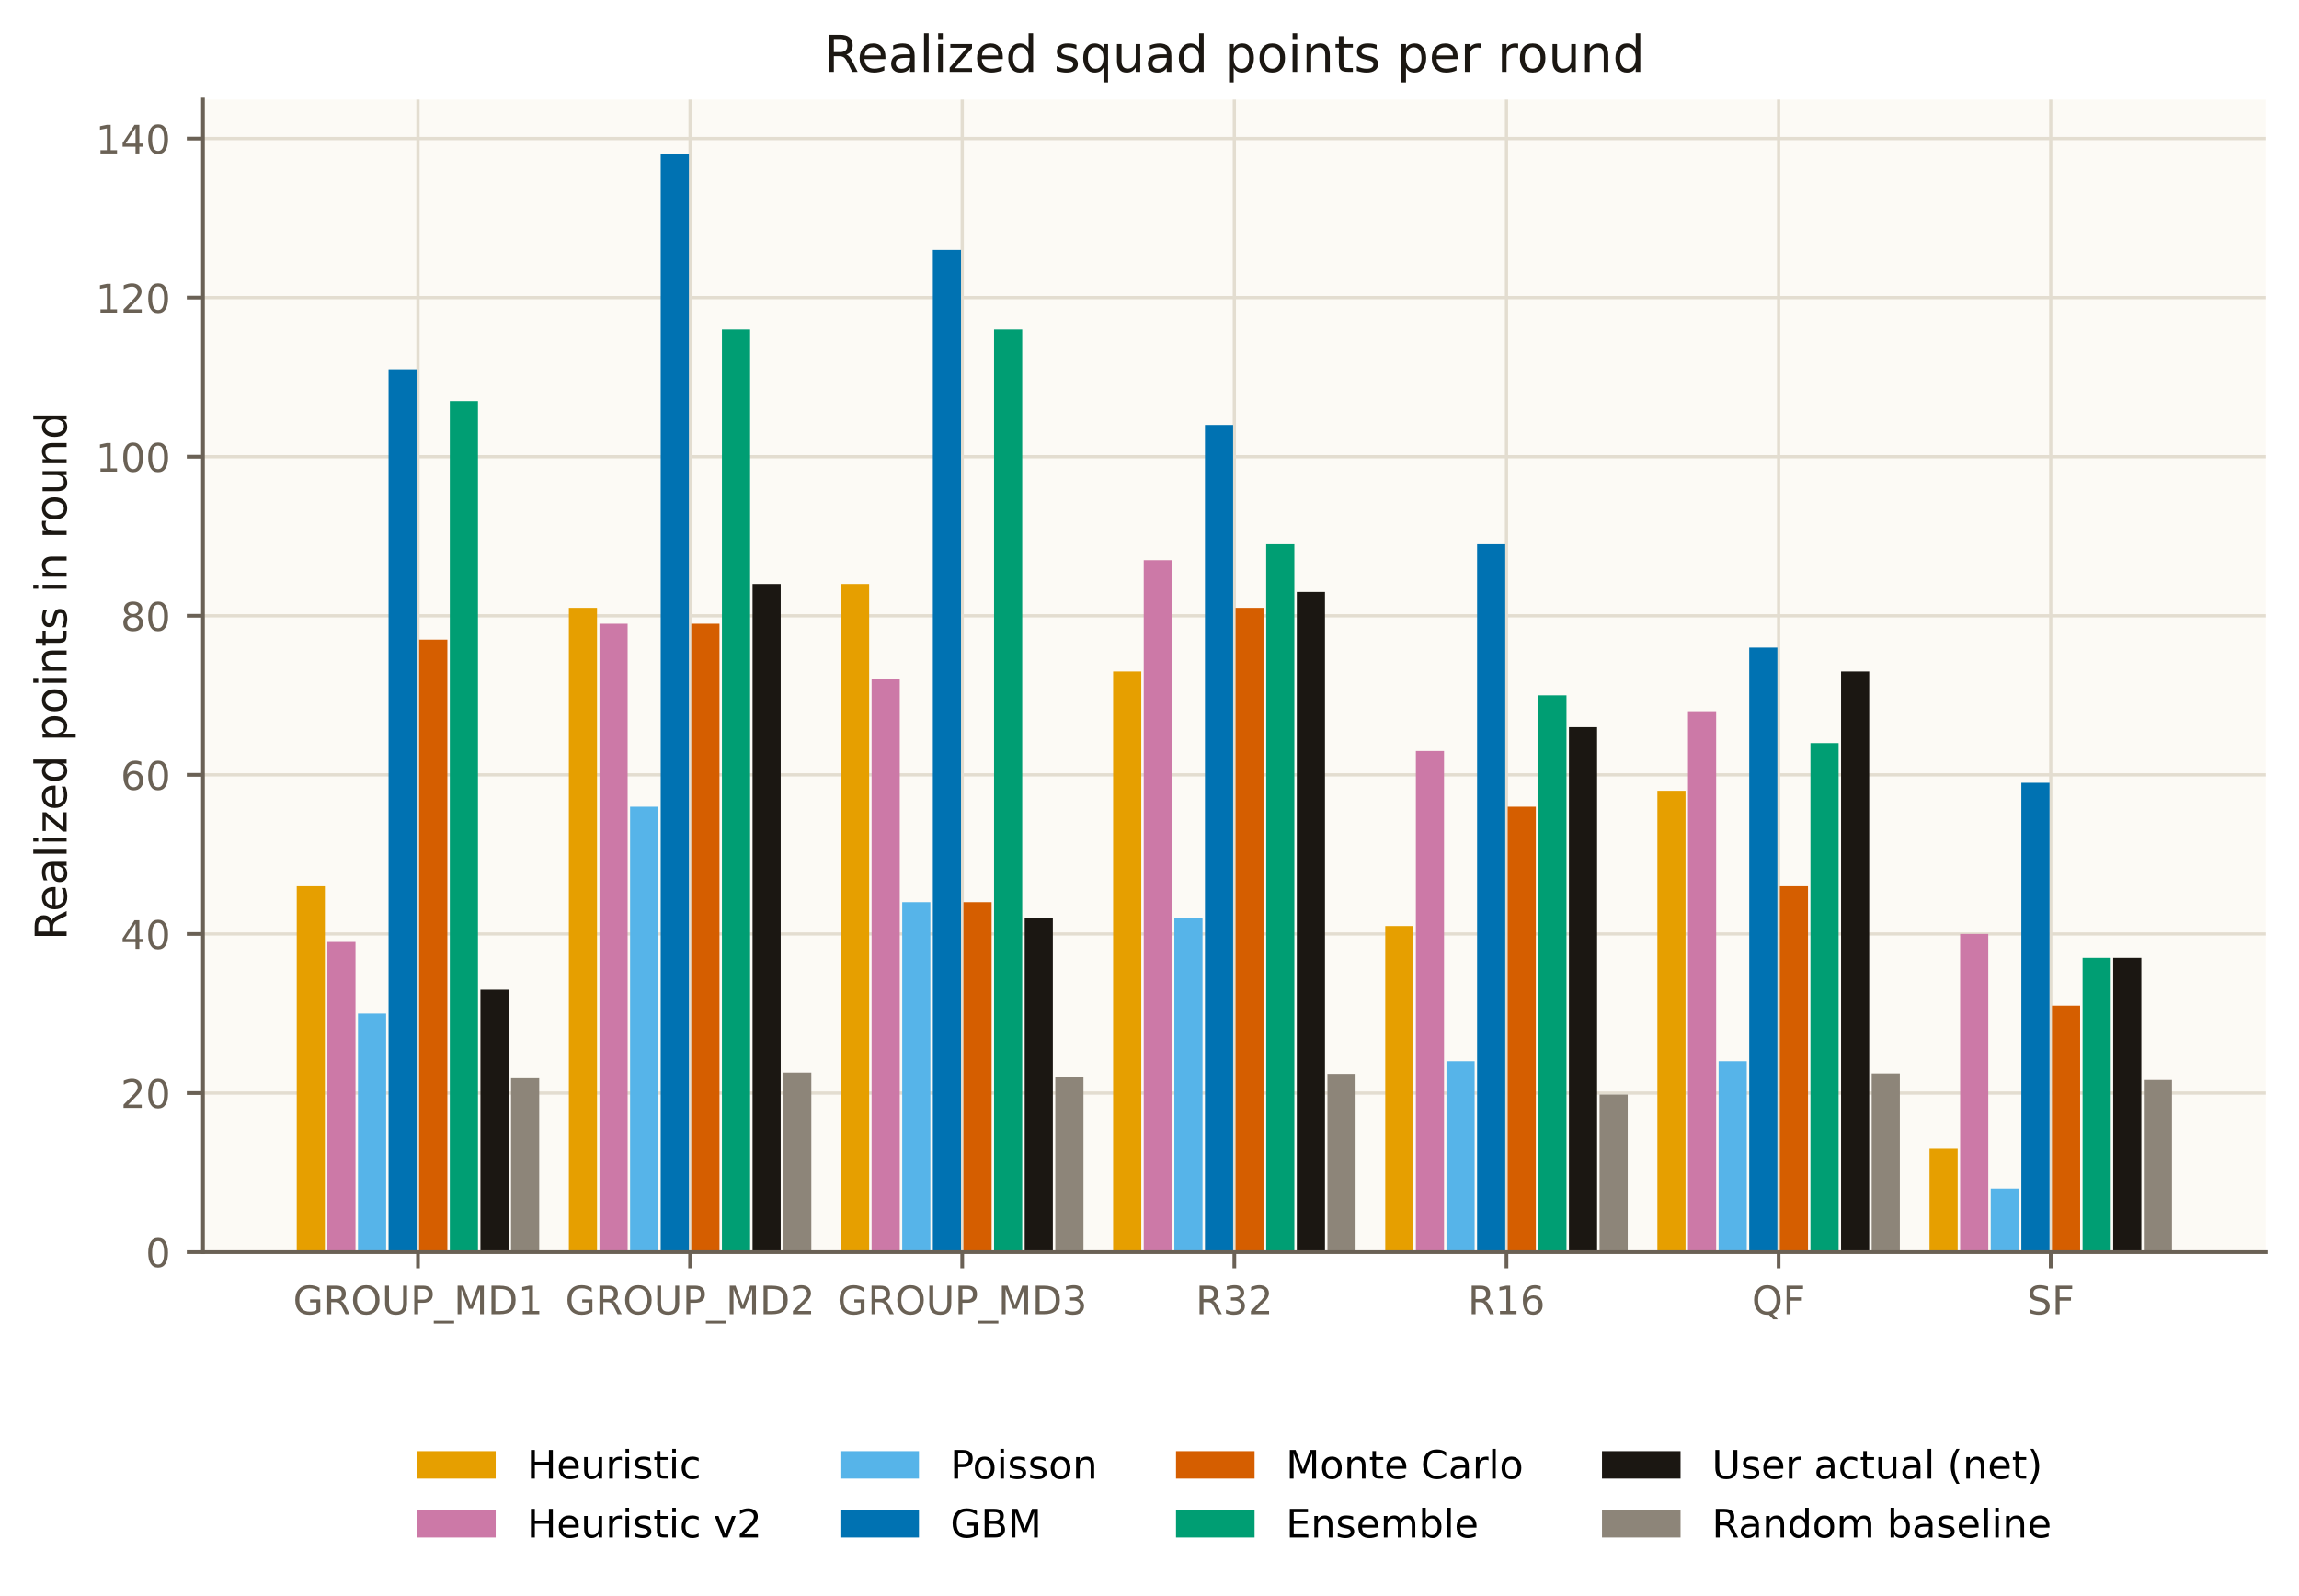
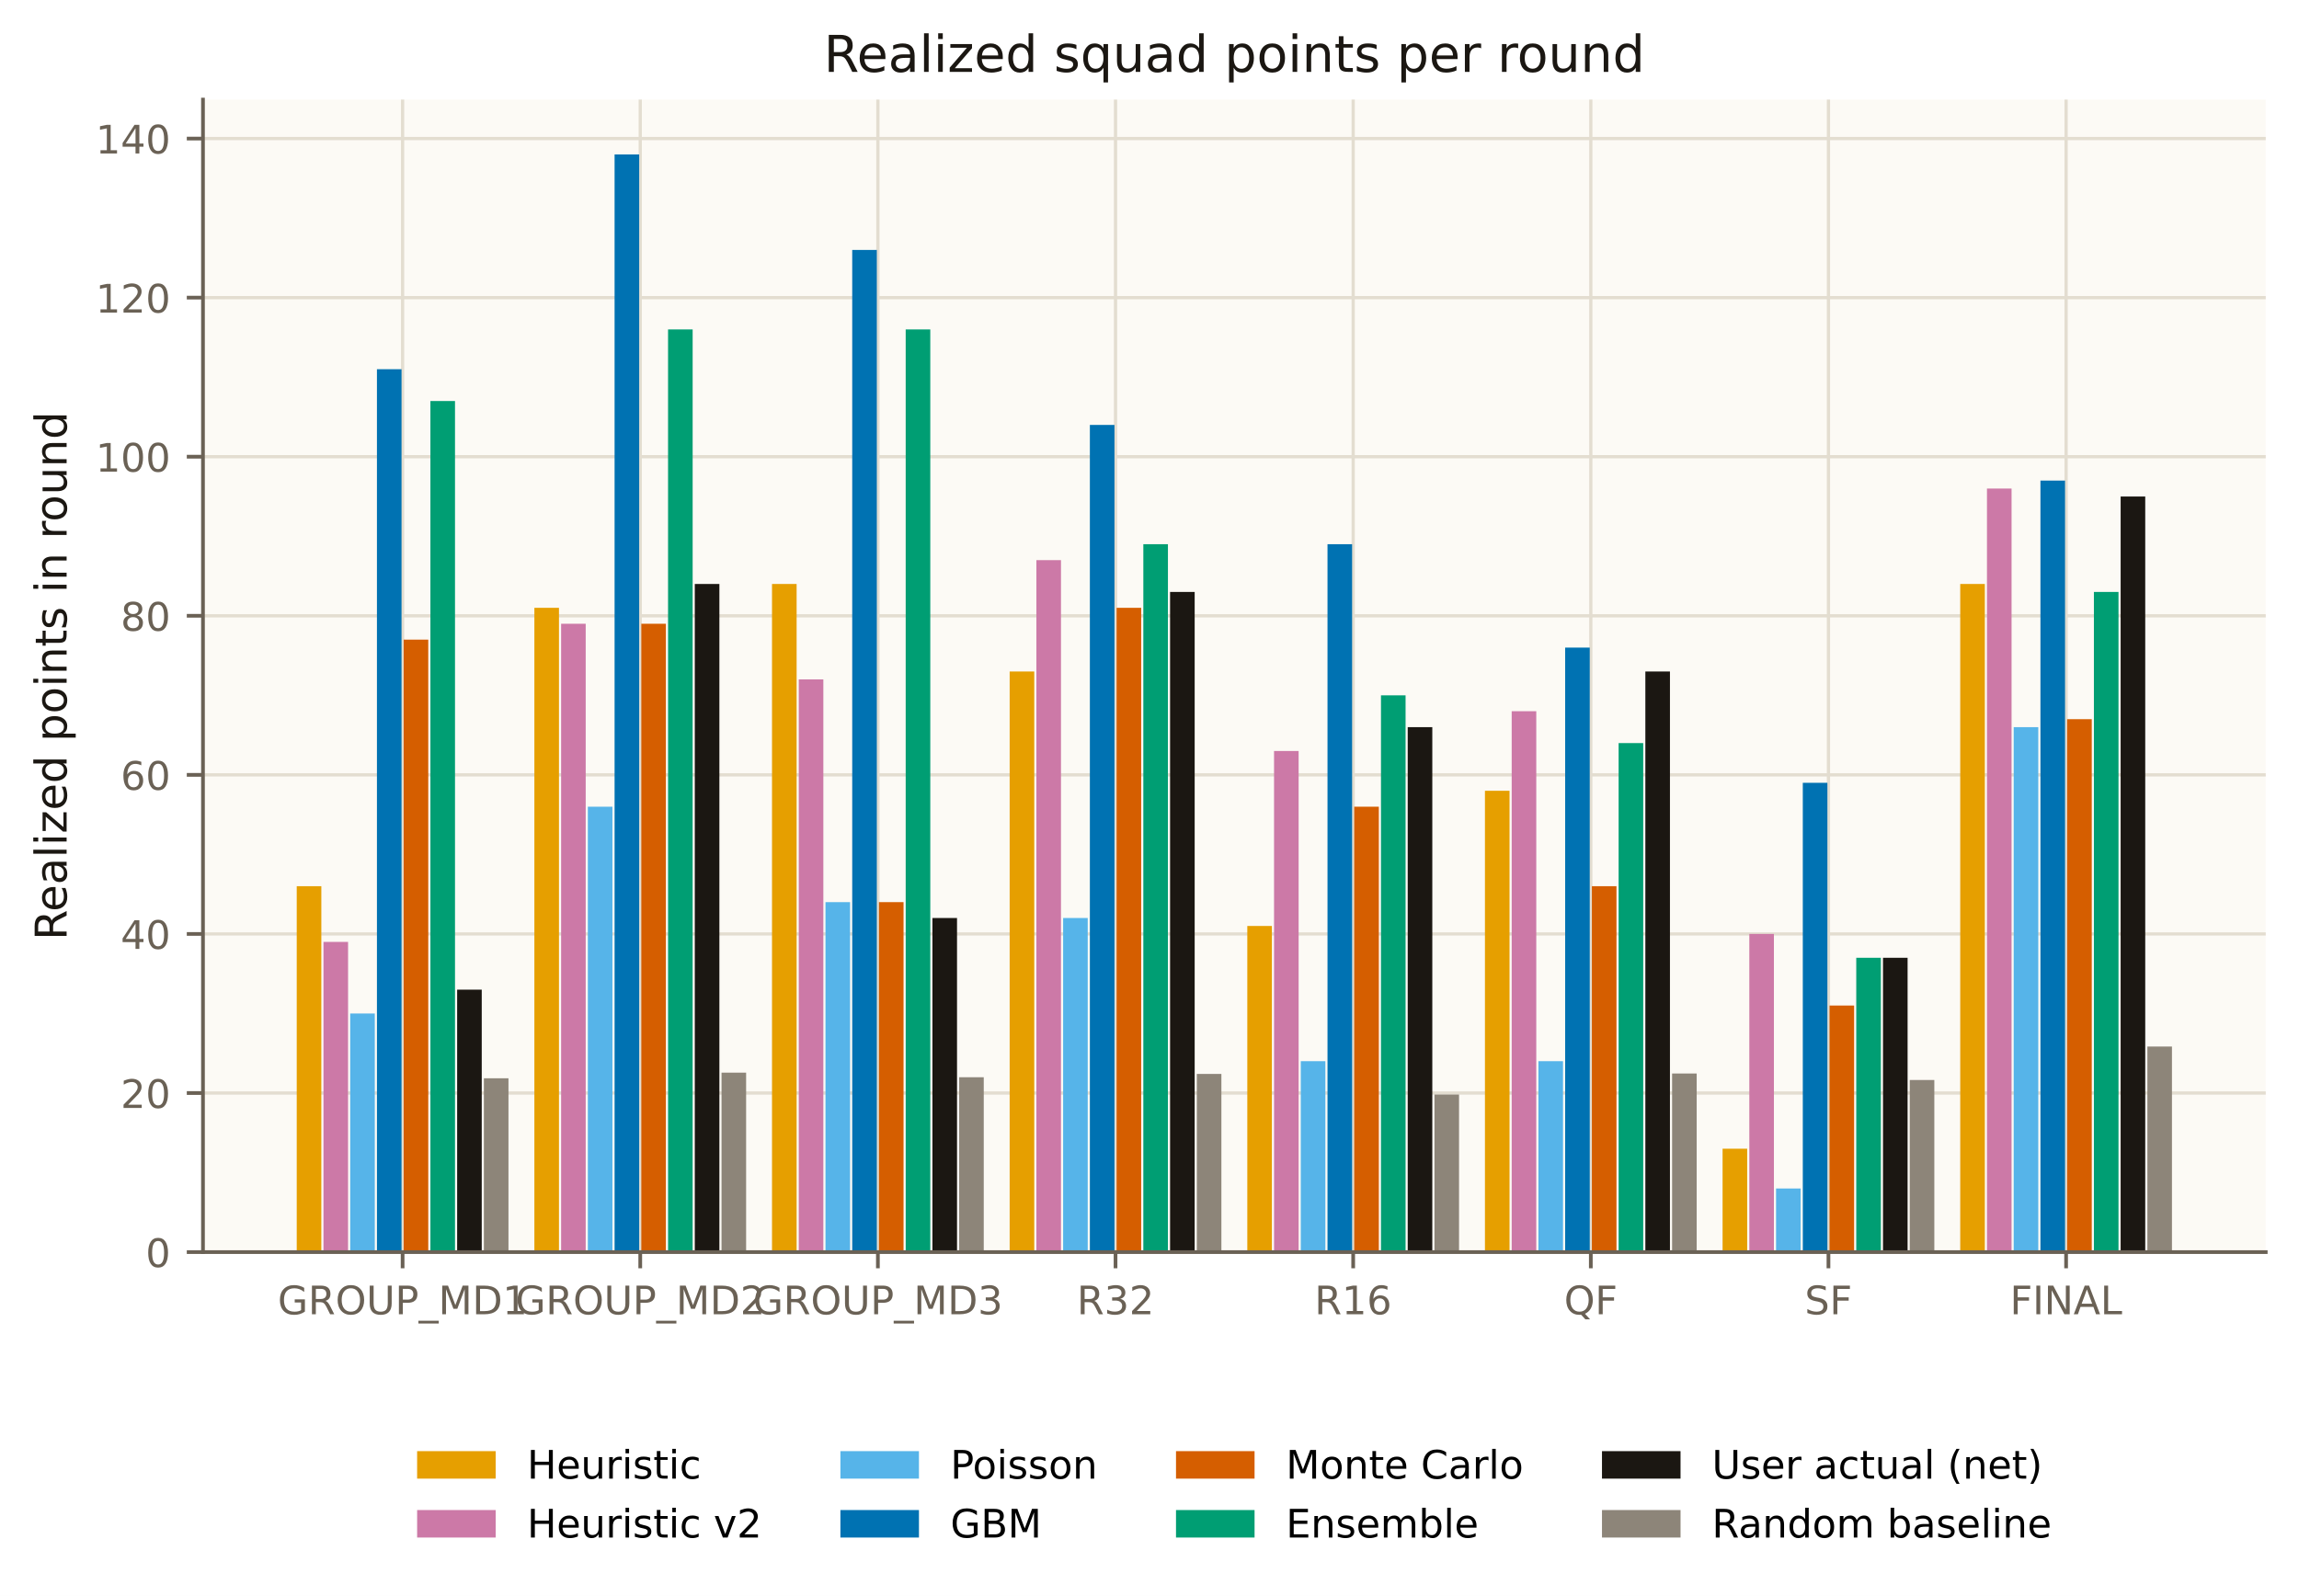
<svg xmlns="http://www.w3.org/2000/svg" xmlns:xlink="http://www.w3.org/1999/xlink" width="497.525pt" height="345.467pt" viewBox="0 0 497.525 345.467" version="1.1">
  <defs>
    <style type="text/css">*{stroke-linejoin: round; stroke-linecap: butt}</style>
  </defs>
  <g id="figure_1">
    <g id="patch_1">
      <path d="M 0 345.467  L 497.525 345.467  L 497.525 0  L 0 0  z " style="fill: #ffffff" />
    </g>
    <g id="axes_1">
      <g id="patch_2">
        <path d="M 43.925 271.038  L 490.325 271.038  L 490.325 21.558  L 43.925 21.558  z " style="fill: #fcfaf5" />
      </g>
      <g id="matplotlib.axis_1">
        <g id="xtick_1">
          <g id="line2d_1">
-             <path d="M 90.452 271.038  L 90.452 21.558  " clip-path="url(#p43eecc567d)" style="fill: none; stroke: #e3ddd0; stroke-width: 0.7; stroke-linecap: square" />
+             <path d="M 87.127 271.038  L 87.127 21.558  " clip-path="url(#p2d4388e2a5)" style="fill: none; stroke: #e3ddd0; stroke-width: 0.7; stroke-linecap: square" />
          </g>
          <g id="line2d_2">
            <defs>
-               <path id="m61b5f68305" d="M 0 0  L 0 3.5  " style="stroke: #6a6155; stroke-width: 0.8" />
+               <path id="m74736b5215" d="M 0 0  L 0 3.5  " style="stroke: #6a6155; stroke-width: 0.8" />
            </defs>
            <g>
-               <use xlink:href="#m61b5f68305" x="90.452" y="271.038" style="fill: #6a6155; stroke: #6a6155; stroke-width: 0.8" />
+               <use xlink:href="#m74736b5215" x="87.127" y="271.038" style="fill: #6a6155; stroke: #6a6155; stroke-width: 0.8" />
            </g>
          </g>
          <g id="text_1">
-             <text style="font-size: 8.5px; font-family: 'DejaVu Sans', 'Helvetica', 'Arial', sans-serif; text-anchor: middle; fill: #6a6155" x="90.452" y="284.496" transform="rotate(-0 90.45199 284.4963)">GROUP_MD1</text>
+             <text style="font-size: 8.5px; font-family: 'DejaVu Sans', 'Helvetica', 'Arial', sans-serif; text-anchor: middle; fill: #6a6155" x="87.127" y="284.496" transform="rotate(-0 87.12719 284.4963)">GROUP_MD1</text>
          </g>
        </g>
        <g id="xtick_2">
          <g id="line2d_3">
-             <path d="M 149.343 271.038  L 149.343 21.558  " clip-path="url(#p43eecc567d)" style="fill: none; stroke: #e3ddd0; stroke-width: 0.7; stroke-linecap: square" />
+             <path d="M 138.555 271.038  L 138.555 21.558  " clip-path="url(#p2d4388e2a5)" style="fill: none; stroke: #e3ddd0; stroke-width: 0.7; stroke-linecap: square" />
          </g>
          <g id="line2d_4">
            <g>
-               <use xlink:href="#m61b5f68305" x="149.343" y="271.038" style="fill: #6a6155; stroke: #6a6155; stroke-width: 0.8" />
+               <use xlink:href="#m74736b5215" x="138.555" y="271.038" style="fill: #6a6155; stroke: #6a6155; stroke-width: 0.8" />
            </g>
          </g>
          <g id="text_2">
-             <text style="font-size: 8.5px; font-family: 'DejaVu Sans', 'Helvetica', 'Arial', sans-serif; text-anchor: middle; fill: #6a6155" x="149.343" y="284.496" transform="rotate(-0 149.343 284.4963)">GROUP_MD2</text>
+             <text style="font-size: 8.5px; font-family: 'DejaVu Sans', 'Helvetica', 'Arial', sans-serif; text-anchor: middle; fill: #6a6155" x="138.555" y="284.496" transform="rotate(-0 138.5552 284.4963)">GROUP_MD2</text>
          </g>
        </g>
        <g id="xtick_3">
          <g id="line2d_5">
-             <path d="M 208.234 271.038  L 208.234 21.558  " clip-path="url(#p43eecc567d)" style="fill: none; stroke: #e3ddd0; stroke-width: 0.7; stroke-linecap: square" />
+             <path d="M 189.983 271.038  L 189.983 21.558  " clip-path="url(#p2d4388e2a5)" style="fill: none; stroke: #e3ddd0; stroke-width: 0.7; stroke-linecap: square" />
          </g>
          <g id="line2d_6">
            <g>
-               <use xlink:href="#m61b5f68305" x="208.234" y="271.038" style="fill: #6a6155; stroke: #6a6155; stroke-width: 0.8" />
+               <use xlink:href="#m74736b5215" x="189.983" y="271.038" style="fill: #6a6155; stroke: #6a6155; stroke-width: 0.8" />
            </g>
          </g>
          <g id="text_3">
-             <text style="font-size: 8.5px; font-family: 'DejaVu Sans', 'Helvetica', 'Arial', sans-serif; text-anchor: middle; fill: #6a6155" x="208.234" y="284.496" transform="rotate(-0 208.2341 284.4963)">GROUP_MD3</text>
+             <text style="font-size: 8.5px; font-family: 'DejaVu Sans', 'Helvetica', 'Arial', sans-serif; text-anchor: middle; fill: #6a6155" x="189.983" y="284.496" transform="rotate(-0 189.9831 284.4963)">GROUP_MD3</text>
          </g>
        </g>
        <g id="xtick_4">
          <g id="line2d_7">
-             <path d="M 267.125 271.038  L 267.125 21.558  " clip-path="url(#p43eecc567d)" style="fill: none; stroke: #e3ddd0; stroke-width: 0.7; stroke-linecap: square" />
+             <path d="M 241.411 271.038  L 241.411 21.558  " clip-path="url(#p2d4388e2a5)" style="fill: none; stroke: #e3ddd0; stroke-width: 0.7; stroke-linecap: square" />
          </g>
          <g id="line2d_8">
            <g>
-               <use xlink:href="#m61b5f68305" x="267.125" y="271.038" style="fill: #6a6155; stroke: #6a6155; stroke-width: 0.8" />
+               <use xlink:href="#m74736b5215" x="241.411" y="271.038" style="fill: #6a6155; stroke: #6a6155; stroke-width: 0.8" />
            </g>
          </g>
          <g id="text_4">
-             <text style="font-size: 8.5px; font-family: 'DejaVu Sans', 'Helvetica', 'Arial', sans-serif; text-anchor: middle; fill: #6a6155" x="267.125" y="284.496" transform="rotate(-0 267.1251 284.4963)">R32</text>
+             <text style="font-size: 8.5px; font-family: 'DejaVu Sans', 'Helvetica', 'Arial', sans-serif; text-anchor: middle; fill: #6a6155" x="241.411" y="284.496" transform="rotate(-0 241.4111 284.4963)">R32</text>
          </g>
        </g>
        <g id="xtick_5">
          <g id="line2d_9">
-             <path d="M 326.016 271.038  L 326.016 21.558  " clip-path="url(#p43eecc567d)" style="fill: none; stroke: #e3ddd0; stroke-width: 0.7; stroke-linecap: square" />
+             <path d="M 292.839 271.038  L 292.839 21.558  " clip-path="url(#p2d4388e2a5)" style="fill: none; stroke: #e3ddd0; stroke-width: 0.7; stroke-linecap: square" />
          </g>
          <g id="line2d_10">
            <g>
-               <use xlink:href="#m61b5f68305" x="326.016" y="271.038" style="fill: #6a6155; stroke: #6a6155; stroke-width: 0.8" />
+               <use xlink:href="#m74736b5215" x="292.839" y="271.038" style="fill: #6a6155; stroke: #6a6155; stroke-width: 0.8" />
            </g>
          </g>
          <g id="text_5">
-             <text style="font-size: 8.5px; font-family: 'DejaVu Sans', 'Helvetica', 'Arial', sans-serif; text-anchor: middle; fill: #6a6155" x="326.016" y="284.496" transform="rotate(-0 326.0162 284.4963)">R16</text>
+             <text style="font-size: 8.5px; font-family: 'DejaVu Sans', 'Helvetica', 'Arial', sans-serif; text-anchor: middle; fill: #6a6155" x="292.839" y="284.496" transform="rotate(-0 292.8391 284.4963)">R16</text>
          </g>
        </g>
        <g id="xtick_6">
          <g id="line2d_11">
-             <path d="M 384.907 271.038  L 384.907 21.558  " clip-path="url(#p43eecc567d)" style="fill: none; stroke: #e3ddd0; stroke-width: 0.7; stroke-linecap: square" />
+             <path d="M 344.267 271.038  L 344.267 21.558  " clip-path="url(#p2d4388e2a5)" style="fill: none; stroke: #e3ddd0; stroke-width: 0.7; stroke-linecap: square" />
          </g>
          <g id="line2d_12">
            <g>
-               <use xlink:href="#m61b5f68305" x="384.907" y="271.038" style="fill: #6a6155; stroke: #6a6155; stroke-width: 0.8" />
+               <use xlink:href="#m74736b5215" x="344.267" y="271.038" style="fill: #6a6155; stroke: #6a6155; stroke-width: 0.8" />
            </g>
          </g>
          <g id="text_6">
-             <text style="font-size: 8.5px; font-family: 'DejaVu Sans', 'Helvetica', 'Arial', sans-serif; text-anchor: middle; fill: #6a6155" x="384.907" y="284.496" transform="rotate(-0 384.9072 284.4963)">QF</text>
+             <text style="font-size: 8.5px; font-family: 'DejaVu Sans', 'Helvetica', 'Arial', sans-serif; text-anchor: middle; fill: #6a6155" x="344.267" y="284.496" transform="rotate(-0 344.2671 284.4963)">QF</text>
          </g>
        </g>
        <g id="xtick_7">
          <g id="line2d_13">
-             <path d="M 443.798 271.038  L 443.798 21.558  " clip-path="url(#p43eecc567d)" style="fill: none; stroke: #e3ddd0; stroke-width: 0.7; stroke-linecap: square" />
+             <path d="M 395.695 271.038  L 395.695 21.558  " clip-path="url(#p2d4388e2a5)" style="fill: none; stroke: #e3ddd0; stroke-width: 0.7; stroke-linecap: square" />
          </g>
          <g id="line2d_14">
            <g>
-               <use xlink:href="#m61b5f68305" x="443.798" y="271.038" style="fill: #6a6155; stroke: #6a6155; stroke-width: 0.8" />
+               <use xlink:href="#m74736b5215" x="395.695" y="271.038" style="fill: #6a6155; stroke: #6a6155; stroke-width: 0.8" />
            </g>
          </g>
          <g id="text_7">
-             <text style="font-size: 8.5px; font-family: 'DejaVu Sans', 'Helvetica', 'Arial', sans-serif; text-anchor: middle; fill: #6a6155" x="443.798" y="284.496" transform="rotate(-0 443.7982 284.4963)">SF</text>
+             <text style="font-size: 8.5px; font-family: 'DejaVu Sans', 'Helvetica', 'Arial', sans-serif; text-anchor: middle; fill: #6a6155" x="395.695" y="284.496" transform="rotate(-0 395.6951 284.4963)">SF</text>
+           </g>
+         </g>
+         <g id="xtick_8">
+           <g id="line2d_15">
+             <path d="M 447.123 271.038  L 447.123 21.558  " clip-path="url(#p2d4388e2a5)" style="fill: none; stroke: #e3ddd0; stroke-width: 0.7; stroke-linecap: square" />
+           </g>
+           <g id="line2d_16">
+             <g>
+               <use xlink:href="#m74736b5215" x="447.123" y="271.038" style="fill: #6a6155; stroke: #6a6155; stroke-width: 0.8" />
+             </g>
+           </g>
+           <g id="text_8">
+             <text style="font-size: 8.5px; font-family: 'DejaVu Sans', 'Helvetica', 'Arial', sans-serif; text-anchor: middle; fill: #6a6155" x="447.123" y="284.496" transform="rotate(-0 447.123 284.4963)">FINAL</text>
          </g>
        </g>
      </g>
      <g id="matplotlib.axis_2">
        <g id="ytick_1">
-           <g id="line2d_15">
-             <path d="M 43.925 271.038  L 490.325 271.038  " clip-path="url(#p43eecc567d)" style="fill: none; stroke: #e3ddd0; stroke-width: 0.7; stroke-linecap: square" />
-           </g>
-           <g id="line2d_16">
+           <g id="line2d_17">
+             <path d="M 43.925 271.038  L 490.325 271.038  " clip-path="url(#p2d4388e2a5)" style="fill: none; stroke: #e3ddd0; stroke-width: 0.7; stroke-linecap: square" />
+           </g>
+           <g id="line2d_18">
            <defs>
-               <path id="mc006fffdee" d="M 0 0  L -3.5 0  " style="stroke: #6a6155; stroke-width: 0.8" />
+               <path id="m6813ef6db6" d="M 0 0  L -3.5 0  " style="stroke: #6a6155; stroke-width: 0.8" />
            </defs>
            <g>
-               <use xlink:href="#mc006fffdee" x="43.925" y="271.038" style="fill: #6a6155; stroke: #6a6155; stroke-width: 0.8" />
-             </g>
-           </g>
-           <g id="text_8">
+               <use xlink:href="#m6813ef6db6" x="43.925" y="271.038" style="fill: #6a6155; stroke: #6a6155; stroke-width: 0.8" />
+             </g>
+           </g>
+           <g id="text_9">
            <text style="font-size: 8.5px; font-family: 'DejaVu Sans', 'Helvetica', 'Arial', sans-serif; text-anchor: end; fill: #6a6155" x="36.925" y="274.267" transform="rotate(-0 36.92512 274.2673)">0</text>
          </g>
        </g>
        <g id="ytick_2">
-           <g id="line2d_17">
-             <path d="M 43.925 236.603  L 490.325 236.603  " clip-path="url(#p43eecc567d)" style="fill: none; stroke: #e3ddd0; stroke-width: 0.7; stroke-linecap: square" />
-           </g>
-           <g id="line2d_18">
-             <g>
-               <use xlink:href="#mc006fffdee" x="43.925" y="236.603" style="fill: #6a6155; stroke: #6a6155; stroke-width: 0.8" />
-             </g>
-           </g>
-           <g id="text_9">
+           <g id="line2d_19">
+             <path d="M 43.925 236.603  L 490.325 236.603  " clip-path="url(#p2d4388e2a5)" style="fill: none; stroke: #e3ddd0; stroke-width: 0.7; stroke-linecap: square" />
+           </g>
+           <g id="line2d_20">
+             <g>
+               <use xlink:href="#m6813ef6db6" x="43.925" y="236.603" style="fill: #6a6155; stroke: #6a6155; stroke-width: 0.8" />
+             </g>
+           </g>
+           <g id="text_10">
            <text style="font-size: 8.5px; font-family: 'DejaVu Sans', 'Helvetica', 'Arial', sans-serif; text-anchor: end; fill: #6a6155" x="36.925" y="239.833" transform="rotate(-0 36.92512 239.8325)">20</text>
          </g>
        </g>
        <g id="ytick_3">
-           <g id="line2d_19">
-             <path d="M 43.925 202.169  L 490.325 202.169  " clip-path="url(#p43eecc567d)" style="fill: none; stroke: #e3ddd0; stroke-width: 0.7; stroke-linecap: square" />
-           </g>
-           <g id="line2d_20">
-             <g>
-               <use xlink:href="#mc006fffdee" x="43.925" y="202.169" style="fill: #6a6155; stroke: #6a6155; stroke-width: 0.8" />
-             </g>
-           </g>
-           <g id="text_10">
+           <g id="line2d_21">
+             <path d="M 43.925 202.169  L 490.325 202.169  " clip-path="url(#p2d4388e2a5)" style="fill: none; stroke: #e3ddd0; stroke-width: 0.7; stroke-linecap: square" />
+           </g>
+           <g id="line2d_22">
+             <g>
+               <use xlink:href="#m6813ef6db6" x="43.925" y="202.169" style="fill: #6a6155; stroke: #6a6155; stroke-width: 0.8" />
+             </g>
+           </g>
+           <g id="text_11">
            <text style="font-size: 8.5px; font-family: 'DejaVu Sans', 'Helvetica', 'Arial', sans-serif; text-anchor: end; fill: #6a6155" x="36.925" y="205.398" transform="rotate(-0 36.92512 205.3977)">40</text>
          </g>
        </g>
        <g id="ytick_4">
-           <g id="line2d_21">
-             <path d="M 43.925 167.734  L 490.325 167.734  " clip-path="url(#p43eecc567d)" style="fill: none; stroke: #e3ddd0; stroke-width: 0.7; stroke-linecap: square" />
-           </g>
-           <g id="line2d_22">
-             <g>
-               <use xlink:href="#mc006fffdee" x="43.925" y="167.734" style="fill: #6a6155; stroke: #6a6155; stroke-width: 0.8" />
-             </g>
-           </g>
-           <g id="text_11">
+           <g id="line2d_23">
+             <path d="M 43.925 167.734  L 490.325 167.734  " clip-path="url(#p2d4388e2a5)" style="fill: none; stroke: #e3ddd0; stroke-width: 0.7; stroke-linecap: square" />
+           </g>
+           <g id="line2d_24">
+             <g>
+               <use xlink:href="#m6813ef6db6" x="43.925" y="167.734" style="fill: #6a6155; stroke: #6a6155; stroke-width: 0.8" />
+             </g>
+           </g>
+           <g id="text_12">
            <text style="font-size: 8.5px; font-family: 'DejaVu Sans', 'Helvetica', 'Arial', sans-serif; text-anchor: end; fill: #6a6155" x="36.925" y="170.963" transform="rotate(-0 36.92512 170.9629)">60</text>
          </g>
        </g>
        <g id="ytick_5">
-           <g id="line2d_23">
-             <path d="M 43.925 133.299  L 490.325 133.299  " clip-path="url(#p43eecc567d)" style="fill: none; stroke: #e3ddd0; stroke-width: 0.7; stroke-linecap: square" />
-           </g>
-           <g id="line2d_24">
-             <g>
-               <use xlink:href="#mc006fffdee" x="43.925" y="133.299" style="fill: #6a6155; stroke: #6a6155; stroke-width: 0.8" />
-             </g>
-           </g>
-           <g id="text_12">
+           <g id="line2d_25">
+             <path d="M 43.925 133.299  L 490.325 133.299  " clip-path="url(#p2d4388e2a5)" style="fill: none; stroke: #e3ddd0; stroke-width: 0.7; stroke-linecap: square" />
+           </g>
+           <g id="line2d_26">
+             <g>
+               <use xlink:href="#m6813ef6db6" x="43.925" y="133.299" style="fill: #6a6155; stroke: #6a6155; stroke-width: 0.8" />
+             </g>
+           </g>
+           <g id="text_13">
            <text style="font-size: 8.5px; font-family: 'DejaVu Sans', 'Helvetica', 'Arial', sans-serif; text-anchor: end; fill: #6a6155" x="36.925" y="136.528" transform="rotate(-0 36.92512 136.5282)">80</text>
          </g>
        </g>
        <g id="ytick_6">
-           <g id="line2d_25">
-             <path d="M 43.925 98.864  L 490.325 98.864  " clip-path="url(#p43eecc567d)" style="fill: none; stroke: #e3ddd0; stroke-width: 0.7; stroke-linecap: square" />
-           </g>
-           <g id="line2d_26">
-             <g>
-               <use xlink:href="#mc006fffdee" x="43.925" y="98.864" style="fill: #6a6155; stroke: #6a6155; stroke-width: 0.8" />
-             </g>
-           </g>
-           <g id="text_13">
+           <g id="line2d_27">
+             <path d="M 43.925 98.864  L 490.325 98.864  " clip-path="url(#p2d4388e2a5)" style="fill: none; stroke: #e3ddd0; stroke-width: 0.7; stroke-linecap: square" />
+           </g>
+           <g id="line2d_28">
+             <g>
+               <use xlink:href="#m6813ef6db6" x="43.925" y="98.864" style="fill: #6a6155; stroke: #6a6155; stroke-width: 0.8" />
+             </g>
+           </g>
+           <g id="text_14">
            <text style="font-size: 8.5px; font-family: 'DejaVu Sans', 'Helvetica', 'Arial', sans-serif; text-anchor: end; fill: #6a6155" x="36.925" y="102.093" transform="rotate(-0 36.92512 102.0934)">100</text>
          </g>
        </g>
        <g id="ytick_7">
-           <g id="line2d_27">
-             <path d="M 43.925 64.43  L 490.325 64.43  " clip-path="url(#p43eecc567d)" style="fill: none; stroke: #e3ddd0; stroke-width: 0.7; stroke-linecap: square" />
-           </g>
-           <g id="line2d_28">
-             <g>
-               <use xlink:href="#mc006fffdee" x="43.925" y="64.43" style="fill: #6a6155; stroke: #6a6155; stroke-width: 0.8" />
-             </g>
-           </g>
-           <g id="text_14">
+           <g id="line2d_29">
+             <path d="M 43.925 64.43  L 490.325 64.43  " clip-path="url(#p2d4388e2a5)" style="fill: none; stroke: #e3ddd0; stroke-width: 0.7; stroke-linecap: square" />
+           </g>
+           <g id="line2d_30">
+             <g>
+               <use xlink:href="#m6813ef6db6" x="43.925" y="64.43" style="fill: #6a6155; stroke: #6a6155; stroke-width: 0.8" />
+             </g>
+           </g>
+           <g id="text_15">
            <text style="font-size: 8.5px; font-family: 'DejaVu Sans', 'Helvetica', 'Arial', sans-serif; text-anchor: end; fill: #6a6155" x="36.925" y="67.659" transform="rotate(-0 36.92512 67.65859)">120</text>
          </g>
        </g>
        <g id="ytick_8">
-           <g id="line2d_29">
-             <path d="M 43.925 29.995  L 490.325 29.995  " clip-path="url(#p43eecc567d)" style="fill: none; stroke: #e3ddd0; stroke-width: 0.7; stroke-linecap: square" />
-           </g>
-           <g id="line2d_30">
-             <g>
-               <use xlink:href="#mc006fffdee" x="43.925" y="29.995" style="fill: #6a6155; stroke: #6a6155; stroke-width: 0.8" />
-             </g>
-           </g>
-           <g id="text_15">
+           <g id="line2d_31">
+             <path d="M 43.925 29.995  L 490.325 29.995  " clip-path="url(#p2d4388e2a5)" style="fill: none; stroke: #e3ddd0; stroke-width: 0.7; stroke-linecap: square" />
+           </g>
+           <g id="line2d_32">
+             <g>
+               <use xlink:href="#m6813ef6db6" x="43.925" y="29.995" style="fill: #6a6155; stroke: #6a6155; stroke-width: 0.8" />
+             </g>
+           </g>
+           <g id="text_16">
            <text style="font-size: 8.5px; font-family: 'DejaVu Sans', 'Helvetica', 'Arial', sans-serif; text-anchor: end; fill: #6a6155" x="36.925" y="33.224" transform="rotate(-0 36.92512 33.22381)">140</text>
          </g>
        </g>
-         <g id="text_16">
+         <g id="text_17">
          <text style="font-size: 9.5px; font-family: 'DejaVu Sans', 'Helvetica', 'Arial', sans-serif; text-anchor: middle; fill: #1b1712" x="14.419" y="146.298" transform="rotate(-90 14.41852 146.2983)">Realized points in round</text>
        </g>
      </g>
      <g id="patch_3">
-         <path d="M 64.216 271.038  L 70.311 271.038  L 70.311 191.838  L 64.216 191.838  z " clip-path="url(#p43eecc567d)" style="fill: #e69f00" />
+         <path d="M 64.216 271.038  L 69.539 271.038  L 69.539 191.838  L 64.216 191.838  z " clip-path="url(#p2d4388e2a5)" style="fill: #e69f00" />
      </g>
      <g id="patch_4">
-         <path d="M 123.107 271.038  L 129.202 271.038  L 129.202 131.577  L 123.107 131.577  z " clip-path="url(#p43eecc567d)" style="fill: #e69f00" />
+         <path d="M 115.644 271.038  L 120.967 271.038  L 120.967 131.577  L 115.644 131.577  z " clip-path="url(#p2d4388e2a5)" style="fill: #e69f00" />
      </g>
      <g id="patch_5">
-         <path d="M 181.998 271.038  L 188.093 271.038  L 188.093 126.412  L 181.998 126.412  z " clip-path="url(#p43eecc567d)" style="fill: #e69f00" />
+         <path d="M 167.072 271.038  L 172.395 271.038  L 172.395 126.412  L 167.072 126.412  z " clip-path="url(#p2d4388e2a5)" style="fill: #e69f00" />
      </g>
      <g id="patch_6">
-         <path d="M 240.889 271.038  L 246.984 271.038  L 246.984 145.351  L 240.889 145.351  z " clip-path="url(#p43eecc567d)" style="fill: #e69f00" />
+         <path d="M 218.5 271.038  L 223.823 271.038  L 223.823 145.351  L 218.5 145.351  z " clip-path="url(#p2d4388e2a5)" style="fill: #e69f00" />
      </g>
      <g id="patch_7">
-         <path d="M 299.78 271.038  L 305.875 271.038  L 305.875 200.447  L 299.78 200.447  z " clip-path="url(#p43eecc567d)" style="fill: #e69f00" />
+         <path d="M 269.928 271.038  L 275.251 271.038  L 275.251 200.447  L 269.928 200.447  z " clip-path="url(#p2d4388e2a5)" style="fill: #e69f00" />
      </g>
      <g id="patch_8">
-         <path d="M 358.671 271.038  L 364.766 271.038  L 364.766 171.177  L 358.671 171.177  z " clip-path="url(#p43eecc567d)" style="fill: #e69f00" />
+         <path d="M 321.356 271.038  L 326.679 271.038  L 326.679 171.177  L 321.356 171.177  z " clip-path="url(#p2d4388e2a5)" style="fill: #e69f00" />
      </g>
      <g id="patch_9">
-         <path d="M 417.562 271.038  L 423.658 271.038  L 423.658 248.656  L 417.562 248.656  z " clip-path="url(#p43eecc567d)" style="fill: #e69f00" />
+         <path d="M 372.784 271.038  L 378.107 271.038  L 378.107 248.656  L 372.784 248.656  z " clip-path="url(#p2d4388e2a5)" style="fill: #e69f00" />
      </g>
      <g id="patch_10">
-         <path d="M 70.841 271.038  L 76.936 271.038  L 76.936 203.89  L 70.841 203.89  z " clip-path="url(#p43eecc567d)" style="fill: #cc79a7" />
+         <path d="M 424.212 271.038  L 429.535 271.038  L 429.535 126.412  L 424.212 126.412  z " clip-path="url(#p2d4388e2a5)" style="fill: #e69f00" />
      </g>
      <g id="patch_11">
-         <path d="M 129.732 271.038  L 135.828 271.038  L 135.828 135.021  L 129.732 135.021  z " clip-path="url(#p43eecc567d)" style="fill: #cc79a7" />
+         <path d="M 70.002 271.038  L 75.324 271.038  L 75.324 203.89  L 70.002 203.89  z " clip-path="url(#p2d4388e2a5)" style="fill: #cc79a7" />
      </g>
      <g id="patch_12">
-         <path d="M 188.623 271.038  L 194.719 271.038  L 194.719 147.073  L 188.623 147.073  z " clip-path="url(#p43eecc567d)" style="fill: #cc79a7" />
+         <path d="M 121.43 271.038  L 126.752 271.038  L 126.752 135.021  L 121.43 135.021  z " clip-path="url(#p2d4388e2a5)" style="fill: #cc79a7" />
      </g>
      <g id="patch_13">
-         <path d="M 247.514 271.038  L 253.61 271.038  L 253.61 121.247  L 247.514 121.247  z " clip-path="url(#p43eecc567d)" style="fill: #cc79a7" />
+         <path d="M 172.858 271.038  L 178.18 271.038  L 178.18 147.073  L 172.858 147.073  z " clip-path="url(#p2d4388e2a5)" style="fill: #cc79a7" />
      </g>
      <g id="patch_14">
-         <path d="M 306.405 271.038  L 312.501 271.038  L 312.501 162.569  L 306.405 162.569  z " clip-path="url(#p43eecc567d)" style="fill: #cc79a7" />
+         <path d="M 224.286 271.038  L 229.608 271.038  L 229.608 121.247  L 224.286 121.247  z " clip-path="url(#p2d4388e2a5)" style="fill: #cc79a7" />
      </g>
      <g id="patch_15">
-         <path d="M 365.296 271.038  L 371.392 271.038  L 371.392 153.96  L 365.296 153.96  z " clip-path="url(#p43eecc567d)" style="fill: #cc79a7" />
+         <path d="M 275.714 271.038  L 281.036 271.038  L 281.036 162.569  L 275.714 162.569  z " clip-path="url(#p2d4388e2a5)" style="fill: #cc79a7" />
      </g>
      <g id="patch_16">
-         <path d="M 424.188 271.038  L 430.283 271.038  L 430.283 202.169  L 424.188 202.169  z " clip-path="url(#p43eecc567d)" style="fill: #cc79a7" />
+         <path d="M 327.142 271.038  L 332.464 271.038  L 332.464 153.96  L 327.142 153.96  z " clip-path="url(#p2d4388e2a5)" style="fill: #cc79a7" />
      </g>
      <g id="patch_17">
-         <path d="M 77.467 271.038  L 83.562 271.038  L 83.562 219.386  L 77.467 219.386  z " clip-path="url(#p43eecc567d)" style="fill: #56b4e9" />
+         <path d="M 378.57 271.038  L 383.892 271.038  L 383.892 202.169  L 378.57 202.169  z " clip-path="url(#p2d4388e2a5)" style="fill: #cc79a7" />
      </g>
      <g id="patch_18">
-         <path d="M 136.358 271.038  L 142.453 271.038  L 142.453 174.621  L 136.358 174.621  z " clip-path="url(#p43eecc567d)" style="fill: #56b4e9" />
+         <path d="M 429.998 271.038  L 435.32 271.038  L 435.32 105.751  L 429.998 105.751  z " clip-path="url(#p2d4388e2a5)" style="fill: #cc79a7" />
      </g>
      <g id="patch_19">
-         <path d="M 195.249 271.038  L 201.344 271.038  L 201.344 195.282  L 195.249 195.282  z " clip-path="url(#p43eecc567d)" style="fill: #56b4e9" />
+         <path d="M 75.787 271.038  L 81.11 271.038  L 81.11 219.386  L 75.787 219.386  z " clip-path="url(#p2d4388e2a5)" style="fill: #56b4e9" />
      </g>
      <g id="patch_20">
-         <path d="M 254.14 271.038  L 260.235 271.038  L 260.235 198.725  L 254.14 198.725  z " clip-path="url(#p43eecc567d)" style="fill: #56b4e9" />
+         <path d="M 127.215 271.038  L 132.538 271.038  L 132.538 174.621  L 127.215 174.621  z " clip-path="url(#p2d4388e2a5)" style="fill: #56b4e9" />
      </g>
      <g id="patch_21">
-         <path d="M 313.031 271.038  L 319.126 271.038  L 319.126 229.717  L 313.031 229.717  z " clip-path="url(#p43eecc567d)" style="fill: #56b4e9" />
+         <path d="M 178.643 271.038  L 183.966 271.038  L 183.966 195.282  L 178.643 195.282  z " clip-path="url(#p2d4388e2a5)" style="fill: #56b4e9" />
      </g>
      <g id="patch_22">
-         <path d="M 371.922 271.038  L 378.017 271.038  L 378.017 229.717  L 371.922 229.717  z " clip-path="url(#p43eecc567d)" style="fill: #56b4e9" />
+         <path d="M 230.071 271.038  L 235.394 271.038  L 235.394 198.725  L 230.071 198.725  z " clip-path="url(#p2d4388e2a5)" style="fill: #56b4e9" />
      </g>
      <g id="patch_23">
-         <path d="M 430.813 271.038  L 436.908 271.038  L 436.908 257.264  L 430.813 257.264  z " clip-path="url(#p43eecc567d)" style="fill: #56b4e9" />
+         <path d="M 281.499 271.038  L 286.822 271.038  L 286.822 229.717  L 281.499 229.717  z " clip-path="url(#p2d4388e2a5)" style="fill: #56b4e9" />
      </g>
      <g id="patch_24">
-         <path d="M 84.092 271.038  L 90.187 271.038  L 90.187 79.925  L 84.092 79.925  z " clip-path="url(#p43eecc567d)" style="fill: #0072b2" />
+         <path d="M 332.927 271.038  L 338.25 271.038  L 338.25 229.717  L 332.927 229.717  z " clip-path="url(#p2d4388e2a5)" style="fill: #56b4e9" />
      </g>
      <g id="patch_25">
-         <path d="M 142.983 271.038  L 149.078 271.038  L 149.078 33.438  L 142.983 33.438  z " clip-path="url(#p43eecc567d)" style="fill: #0072b2" />
+         <path d="M 384.355 271.038  L 389.678 271.038  L 389.678 257.264  L 384.355 257.264  z " clip-path="url(#p2d4388e2a5)" style="fill: #56b4e9" />
      </g>
      <g id="patch_26">
-         <path d="M 201.874 271.038  L 207.969 271.038  L 207.969 54.099  L 201.874 54.099  z " clip-path="url(#p43eecc567d)" style="fill: #0072b2" />
+         <path d="M 435.783 271.038  L 441.106 271.038  L 441.106 157.403  L 435.783 157.403  z " clip-path="url(#p2d4388e2a5)" style="fill: #56b4e9" />
      </g>
      <g id="patch_27">
-         <path d="M 260.765 271.038  L 266.86 271.038  L 266.86 91.977  L 260.765 91.977  z " clip-path="url(#p43eecc567d)" style="fill: #0072b2" />
+         <path d="M 81.573 271.038  L 86.896 271.038  L 86.896 79.925  L 81.573 79.925  z " clip-path="url(#p2d4388e2a5)" style="fill: #0072b2" />
      </g>
      <g id="patch_28">
-         <path d="M 319.656 271.038  L 325.751 271.038  L 325.751 117.803  L 319.656 117.803  z " clip-path="url(#p43eecc567d)" style="fill: #0072b2" />
+         <path d="M 133.001 271.038  L 138.324 271.038  L 138.324 33.438  L 133.001 33.438  z " clip-path="url(#p2d4388e2a5)" style="fill: #0072b2" />
      </g>
      <g id="patch_29">
-         <path d="M 378.547 271.038  L 384.642 271.038  L 384.642 140.186  L 378.547 140.186  z " clip-path="url(#p43eecc567d)" style="fill: #0072b2" />
+         <path d="M 184.429 271.038  L 189.752 271.038  L 189.752 54.099  L 184.429 54.099  z " clip-path="url(#p2d4388e2a5)" style="fill: #0072b2" />
      </g>
      <g id="patch_30">
-         <path d="M 437.438 271.038  L 443.533 271.038  L 443.533 169.456  L 437.438 169.456  z " clip-path="url(#p43eecc567d)" style="fill: #0072b2" />
+         <path d="M 235.857 271.038  L 241.18 271.038  L 241.18 91.977  L 235.857 91.977  z " clip-path="url(#p2d4388e2a5)" style="fill: #0072b2" />
      </g>
      <g id="patch_31">
-         <path d="M 90.717 271.038  L 96.812 271.038  L 96.812 138.464  L 90.717 138.464  z " clip-path="url(#p43eecc567d)" style="fill: #d55e00" />
+         <path d="M 287.285 271.038  L 292.608 271.038  L 292.608 117.803  L 287.285 117.803  z " clip-path="url(#p2d4388e2a5)" style="fill: #0072b2" />
      </g>
      <g id="patch_32">
-         <path d="M 149.608 271.038  L 155.703 271.038  L 155.703 135.021  L 149.608 135.021  z " clip-path="url(#p43eecc567d)" style="fill: #d55e00" />
+         <path d="M 338.713 271.038  L 344.036 271.038  L 344.036 140.186  L 338.713 140.186  z " clip-path="url(#p2d4388e2a5)" style="fill: #0072b2" />
      </g>
      <g id="patch_33">
-         <path d="M 208.499 271.038  L 214.594 271.038  L 214.594 195.282  L 208.499 195.282  z " clip-path="url(#p43eecc567d)" style="fill: #d55e00" />
+         <path d="M 390.141 271.038  L 395.464 271.038  L 395.464 169.456  L 390.141 169.456  z " clip-path="url(#p2d4388e2a5)" style="fill: #0072b2" />
      </g>
      <g id="patch_34">
-         <path d="M 267.39 271.038  L 273.485 271.038  L 273.485 131.577  L 267.39 131.577  z " clip-path="url(#p43eecc567d)" style="fill: #d55e00" />
+         <path d="M 441.569 271.038  L 446.892 271.038  L 446.892 104.03  L 441.569 104.03  z " clip-path="url(#p2d4388e2a5)" style="fill: #0072b2" />
      </g>
      <g id="patch_35">
-         <path d="M 326.281 271.038  L 332.376 271.038  L 332.376 174.621  L 326.281 174.621  z " clip-path="url(#p43eecc567d)" style="fill: #d55e00" />
+         <path d="M 87.359 271.038  L 92.681 271.038  L 92.681 138.464  L 87.359 138.464  z " clip-path="url(#p2d4388e2a5)" style="fill: #d55e00" />
      </g>
      <g id="patch_36">
-         <path d="M 385.172 271.038  L 391.267 271.038  L 391.267 191.838  L 385.172 191.838  z " clip-path="url(#p43eecc567d)" style="fill: #d55e00" />
+         <path d="M 138.787 271.038  L 144.109 271.038  L 144.109 135.021  L 138.787 135.021  z " clip-path="url(#p2d4388e2a5)" style="fill: #d55e00" />
      </g>
      <g id="patch_37">
-         <path d="M 444.063 271.038  L 450.158 271.038  L 450.158 217.664  L 444.063 217.664  z " clip-path="url(#p43eecc567d)" style="fill: #d55e00" />
+         <path d="M 190.215 271.038  L 195.537 271.038  L 195.537 195.282  L 190.215 195.282  z " clip-path="url(#p2d4388e2a5)" style="fill: #d55e00" />
      </g>
      <g id="patch_38">
-         <path d="M 97.342 271.038  L 103.437 271.038  L 103.437 86.812  L 97.342 86.812  z " clip-path="url(#p43eecc567d)" style="fill: #009e73" />
+         <path d="M 241.643 271.038  L 246.965 271.038  L 246.965 131.577  L 241.643 131.577  z " clip-path="url(#p2d4388e2a5)" style="fill: #d55e00" />
      </g>
      <g id="patch_39">
-         <path d="M 156.233 271.038  L 162.329 271.038  L 162.329 71.317  L 156.233 71.317  z " clip-path="url(#p43eecc567d)" style="fill: #009e73" />
+         <path d="M 293.071 271.038  L 298.393 271.038  L 298.393 174.621  L 293.071 174.621  z " clip-path="url(#p2d4388e2a5)" style="fill: #d55e00" />
      </g>
      <g id="patch_40">
-         <path d="M 215.124 271.038  L 221.22 271.038  L 221.22 71.317  L 215.124 71.317  z " clip-path="url(#p43eecc567d)" style="fill: #009e73" />
+         <path d="M 344.499 271.038  L 349.821 271.038  L 349.821 191.838  L 344.499 191.838  z " clip-path="url(#p2d4388e2a5)" style="fill: #d55e00" />
      </g>
      <g id="patch_41">
-         <path d="M 274.015 271.038  L 280.111 271.038  L 280.111 117.803  L 274.015 117.803  z " clip-path="url(#p43eecc567d)" style="fill: #009e73" />
+         <path d="M 395.926 271.038  L 401.249 271.038  L 401.249 217.664  L 395.926 217.664  z " clip-path="url(#p2d4388e2a5)" style="fill: #d55e00" />
      </g>
      <g id="patch_42">
-         <path d="M 332.906 271.038  L 339.002 271.038  L 339.002 150.517  L 332.906 150.517  z " clip-path="url(#p43eecc567d)" style="fill: #009e73" />
+         <path d="M 447.354 271.038  L 452.677 271.038  L 452.677 155.682  L 447.354 155.682  z " clip-path="url(#p2d4388e2a5)" style="fill: #d55e00" />
      </g>
      <g id="patch_43">
-         <path d="M 391.797 271.038  L 397.893 271.038  L 397.893 160.847  L 391.797 160.847  z " clip-path="url(#p43eecc567d)" style="fill: #009e73" />
+         <path d="M 93.144 271.038  L 98.467 271.038  L 98.467 86.812  L 93.144 86.812  z " clip-path="url(#p2d4388e2a5)" style="fill: #009e73" />
      </g>
      <g id="patch_44">
-         <path d="M 450.688 271.038  L 456.784 271.038  L 456.784 207.334  L 450.688 207.334  z " clip-path="url(#p43eecc567d)" style="fill: #009e73" />
+         <path d="M 144.572 271.038  L 149.895 271.038  L 149.895 71.317  L 144.572 71.317  z " clip-path="url(#p2d4388e2a5)" style="fill: #009e73" />
      </g>
      <g id="patch_45">
-         <path d="M 103.967 271.038  L 110.063 271.038  L 110.063 214.221  L 103.967 214.221  z " clip-path="url(#p43eecc567d)" style="fill: #1b1712" />
+         <path d="M 196 271.038  L 201.323 271.038  L 201.323 71.317  L 196 71.317  z " clip-path="url(#p2d4388e2a5)" style="fill: #009e73" />
      </g>
      <g id="patch_46">
-         <path d="M 162.859 271.038  L 168.954 271.038  L 168.954 126.412  L 162.859 126.412  z " clip-path="url(#p43eecc567d)" style="fill: #1b1712" />
+         <path d="M 247.428 271.038  L 252.751 271.038  L 252.751 117.803  L 247.428 117.803  z " clip-path="url(#p2d4388e2a5)" style="fill: #009e73" />
      </g>
      <g id="patch_47">
-         <path d="M 221.75 271.038  L 227.845 271.038  L 227.845 198.725  L 221.75 198.725  z " clip-path="url(#p43eecc567d)" style="fill: #1b1712" />
+         <path d="M 298.856 271.038  L 304.179 271.038  L 304.179 150.517  L 298.856 150.517  z " clip-path="url(#p2d4388e2a5)" style="fill: #009e73" />
      </g>
      <g id="patch_48">
-         <path d="M 280.641 271.038  L 286.736 271.038  L 286.736 128.134  L 280.641 128.134  z " clip-path="url(#p43eecc567d)" style="fill: #1b1712" />
+         <path d="M 350.284 271.038  L 355.607 271.038  L 355.607 160.847  L 350.284 160.847  z " clip-path="url(#p2d4388e2a5)" style="fill: #009e73" />
      </g>
      <g id="patch_49">
-         <path d="M 339.532 271.038  L 345.627 271.038  L 345.627 157.403  L 339.532 157.403  z " clip-path="url(#p43eecc567d)" style="fill: #1b1712" />
+         <path d="M 401.712 271.038  L 407.035 271.038  L 407.035 207.334  L 401.712 207.334  z " clip-path="url(#p2d4388e2a5)" style="fill: #009e73" />
      </g>
      <g id="patch_50">
-         <path d="M 398.423 271.038  L 404.518 271.038  L 404.518 145.351  L 398.423 145.351  z " clip-path="url(#p43eecc567d)" style="fill: #1b1712" />
+         <path d="M 453.14 271.038  L 458.463 271.038  L 458.463 128.134  L 453.14 128.134  z " clip-path="url(#p2d4388e2a5)" style="fill: #009e73" />
      </g>
      <g id="patch_51">
-         <path d="M 457.314 271.038  L 463.409 271.038  L 463.409 207.334  L 457.314 207.334  z " clip-path="url(#p43eecc567d)" style="fill: #1b1712" />
+         <path d="M 98.93 271.038  L 104.253 271.038  L 104.253 214.221  L 98.93 214.221  z " clip-path="url(#p2d4388e2a5)" style="fill: #1b1712" />
      </g>
      <g id="patch_52">
-         <path d="M 110.593 271.038  L 116.688 271.038  L 116.688 233.411  L 110.593 233.411  z " clip-path="url(#p43eecc567d)" style="fill: #8d8579" />
+         <path d="M 150.358 271.038  L 155.681 271.038  L 155.681 126.412  L 150.358 126.412  z " clip-path="url(#p2d4388e2a5)" style="fill: #1b1712" />
      </g>
      <g id="patch_53">
-         <path d="M 169.484 271.038  L 175.579 271.038  L 175.579 232.186  L 169.484 232.186  z " clip-path="url(#p43eecc567d)" style="fill: #8d8579" />
+         <path d="M 201.786 271.038  L 207.109 271.038  L 207.109 198.725  L 201.786 198.725  z " clip-path="url(#p2d4388e2a5)" style="fill: #1b1712" />
      </g>
      <g id="patch_54">
-         <path d="M 228.375 271.038  L 234.47 271.038  L 234.47 233.181  L 228.375 233.181  z " clip-path="url(#p43eecc567d)" style="fill: #8d8579" />
+         <path d="M 253.214 271.038  L 258.537 271.038  L 258.537 128.134  L 253.214 128.134  z " clip-path="url(#p2d4388e2a5)" style="fill: #1b1712" />
      </g>
      <g id="patch_55">
-         <path d="M 287.266 271.038  L 293.361 271.038  L 293.361 232.471  L 287.266 232.471  z " clip-path="url(#p43eecc567d)" style="fill: #8d8579" />
+         <path d="M 304.642 271.038  L 309.965 271.038  L 309.965 157.403  L 304.642 157.403  z " clip-path="url(#p2d4388e2a5)" style="fill: #1b1712" />
      </g>
      <g id="patch_56">
-         <path d="M 346.157 271.038  L 352.252 271.038  L 352.252 236.931  L 346.157 236.931  z " clip-path="url(#p43eecc567d)" style="fill: #8d8579" />
+         <path d="M 356.07 271.038  L 361.393 271.038  L 361.393 145.351  L 356.07 145.351  z " clip-path="url(#p2d4388e2a5)" style="fill: #1b1712" />
      </g>
      <g id="patch_57">
-         <path d="M 405.048 271.038  L 411.143 271.038  L 411.143 232.382  L 405.048 232.382  z " clip-path="url(#p43eecc567d)" style="fill: #8d8579" />
+         <path d="M 407.498 271.038  L 412.821 271.038  L 412.821 207.334  L 407.498 207.334  z " clip-path="url(#p2d4388e2a5)" style="fill: #1b1712" />
      </g>
      <g id="patch_58">
-         <path d="M 463.939 271.038  L 470.034 271.038  L 470.034 233.783  L 463.939 233.783  z " clip-path="url(#p43eecc567d)" style="fill: #8d8579" />
+         <path d="M 458.926 271.038  L 464.249 271.038  L 464.249 107.473  L 458.926 107.473  z " clip-path="url(#p2d4388e2a5)" style="fill: #1b1712" />
      </g>
      <g id="patch_59">
+         <path d="M 104.716 271.038  L 110.038 271.038  L 110.038 233.411  L 104.716 233.411  z " clip-path="url(#p2d4388e2a5)" style="fill: #8d8579" />
+       </g>
+       <g id="patch_60">
+         <path d="M 156.144 271.038  L 161.466 271.038  L 161.466 232.186  L 156.144 232.186  z " clip-path="url(#p2d4388e2a5)" style="fill: #8d8579" />
+       </g>
+       <g id="patch_61">
+         <path d="M 207.572 271.038  L 212.894 271.038  L 212.894 233.181  L 207.572 233.181  z " clip-path="url(#p2d4388e2a5)" style="fill: #8d8579" />
+       </g>
+       <g id="patch_62">
+         <path d="M 258.999 271.038  L 264.322 271.038  L 264.322 232.471  L 258.999 232.471  z " clip-path="url(#p2d4388e2a5)" style="fill: #8d8579" />
+       </g>
+       <g id="patch_63">
+         <path d="M 310.427 271.038  L 315.75 271.038  L 315.75 236.931  L 310.427 236.931  z " clip-path="url(#p2d4388e2a5)" style="fill: #8d8579" />
+       </g>
+       <g id="patch_64">
+         <path d="M 361.855 271.038  L 367.178 271.038  L 367.178 232.382  L 361.855 232.382  z " clip-path="url(#p2d4388e2a5)" style="fill: #8d8579" />
+       </g>
+       <g id="patch_65">
+         <path d="M 413.283 271.038  L 418.606 271.038  L 418.606 233.783  L 413.283 233.783  z " clip-path="url(#p2d4388e2a5)" style="fill: #8d8579" />
+       </g>
+       <g id="patch_66">
+         <path d="M 464.711 271.038  L 470.034 271.038  L 470.034 226.538  L 464.711 226.538  z " clip-path="url(#p2d4388e2a5)" style="fill: #8d8579" />
+       </g>
+       <g id="patch_67">
        <path d="M 43.925 271.038  L 43.925 21.558  " style="fill: none; stroke: #6a6155; stroke-width: 0.8; stroke-linejoin: miter; stroke-linecap: square" />
      </g>
-       <g id="patch_60">
+       <g id="patch_68">
        <path d="M 43.925 271.038  L 490.325 271.038  " style="fill: none; stroke: #6a6155; stroke-width: 0.8; stroke-linejoin: miter; stroke-linecap: square" />
      </g>
-       <g id="text_17">
+       <g id="text_18">
        <text style="font-size: 11px; font-family: 'DejaVu Sans', 'Helvetica', 'Arial', sans-serif; text-anchor: middle; fill: #1b1712" x="267.125" y="15.558" transform="rotate(-0 267.1251 15.55828)">Realized squad points per round</text>
      </g>
      <g id="legend_1">
-         <g id="patch_61">
+         <g id="patch_69">
          <path d="M 90.269 320.074  L 107.269 320.074  L 107.269 314.124  L 90.269 314.124  z " style="fill: #e69f00" />
        </g>
-         <g id="text_18">
+         <g id="text_19">
          <text style="font-size: 8.5px; font-family: 'DejaVu Sans', 'Helvetica', 'Arial', sans-serif; text-anchor: start" x="114.069" y="320.074" transform="rotate(-0 114.0693 320.0742)">Heuristic</text>
        </g>
-         <g id="patch_62">
+         <g id="patch_70">
          <path d="M 90.269 332.825  L 107.269 332.825  L 107.269 326.875  L 90.269 326.875  z " style="fill: #cc79a7" />
        </g>
-         <g id="text_19">
+         <g id="text_20">
          <text style="font-size: 8.5px; font-family: 'DejaVu Sans', 'Helvetica', 'Arial', sans-serif; text-anchor: start" x="114.069" y="332.825" transform="rotate(-0 114.0693 332.8248)">Heuristic v2</text>
        </g>
-         <g id="patch_63">
+         <g id="patch_71">
          <path d="M 181.87 320.074  L 198.87 320.074  L 198.87 314.124  L 181.87 314.124  z " style="fill: #56b4e9" />
        </g>
-         <g id="text_20">
+         <g id="text_21">
          <text style="font-size: 8.5px; font-family: 'DejaVu Sans', 'Helvetica', 'Arial', sans-serif; text-anchor: start" x="205.67" y="320.074" transform="rotate(-0 205.6701 320.0742)">Poisson</text>
        </g>
-         <g id="patch_64">
+         <g id="patch_72">
          <path d="M 181.87 332.825  L 198.87 332.825  L 198.87 326.875  L 181.87 326.875  z " style="fill: #0072b2" />
        </g>
-         <g id="text_21">
+         <g id="text_22">
          <text style="font-size: 8.5px; font-family: 'DejaVu Sans', 'Helvetica', 'Arial', sans-serif; text-anchor: start" x="205.67" y="332.825" transform="rotate(-0 205.6701 332.8248)">GBM</text>
        </g>
-         <g id="patch_65">
+         <g id="patch_73">
          <path d="M 254.499 320.074  L 271.499 320.074  L 271.499 314.124  L 254.499 314.124  z " style="fill: #d55e00" />
        </g>
-         <g id="text_22">
+         <g id="text_23">
          <text style="font-size: 8.5px; font-family: 'DejaVu Sans', 'Helvetica', 'Arial', sans-serif; text-anchor: start" x="278.299" y="320.074" transform="rotate(-0 278.2986 320.0742)">Monte Carlo</text>
        </g>
-         <g id="patch_66">
+         <g id="patch_74">
          <path d="M 254.499 332.825  L 271.499 332.825  L 271.499 326.875  L 254.499 326.875  z " style="fill: #009e73" />
        </g>
-         <g id="text_23">
+         <g id="text_24">
          <text style="font-size: 8.5px; font-family: 'DejaVu Sans', 'Helvetica', 'Arial', sans-serif; text-anchor: start" x="278.299" y="332.825" transform="rotate(-0 278.2986 332.8248)">Ensemble</text>
        </g>
-         <g id="patch_67">
+         <g id="patch_75">
          <path d="M 346.685 320.074  L 363.685 320.074  L 363.685 314.124  L 346.685 314.124  z " style="fill: #1b1712" />
        </g>
-         <g id="text_24">
+         <g id="text_25">
          <text style="font-size: 8.5px; font-family: 'DejaVu Sans', 'Helvetica', 'Arial', sans-serif; text-anchor: start" x="370.485" y="320.074" transform="rotate(-0 370.4851 320.0742)">User actual (net)</text>
        </g>
-         <g id="patch_68">
+         <g id="patch_76">
          <path d="M 346.685 332.825  L 363.685 332.825  L 363.685 326.875  L 346.685 326.875  z " style="fill: #8d8579" />
        </g>
-         <g id="text_25">
+         <g id="text_26">
          <text style="font-size: 8.5px; font-family: 'DejaVu Sans', 'Helvetica', 'Arial', sans-serif; text-anchor: start" x="370.485" y="332.825" transform="rotate(-0 370.4851 332.8248)">Random baseline</text>
        </g>
      </g>
    </g>
  </g>
  <defs>
-     <clipPath id="p43eecc567d">
+     <clipPath id="p2d4388e2a5">
      <rect x="43.925" y="21.558" width="446.4" height="249.48" />
    </clipPath>
  </defs>
</svg>
